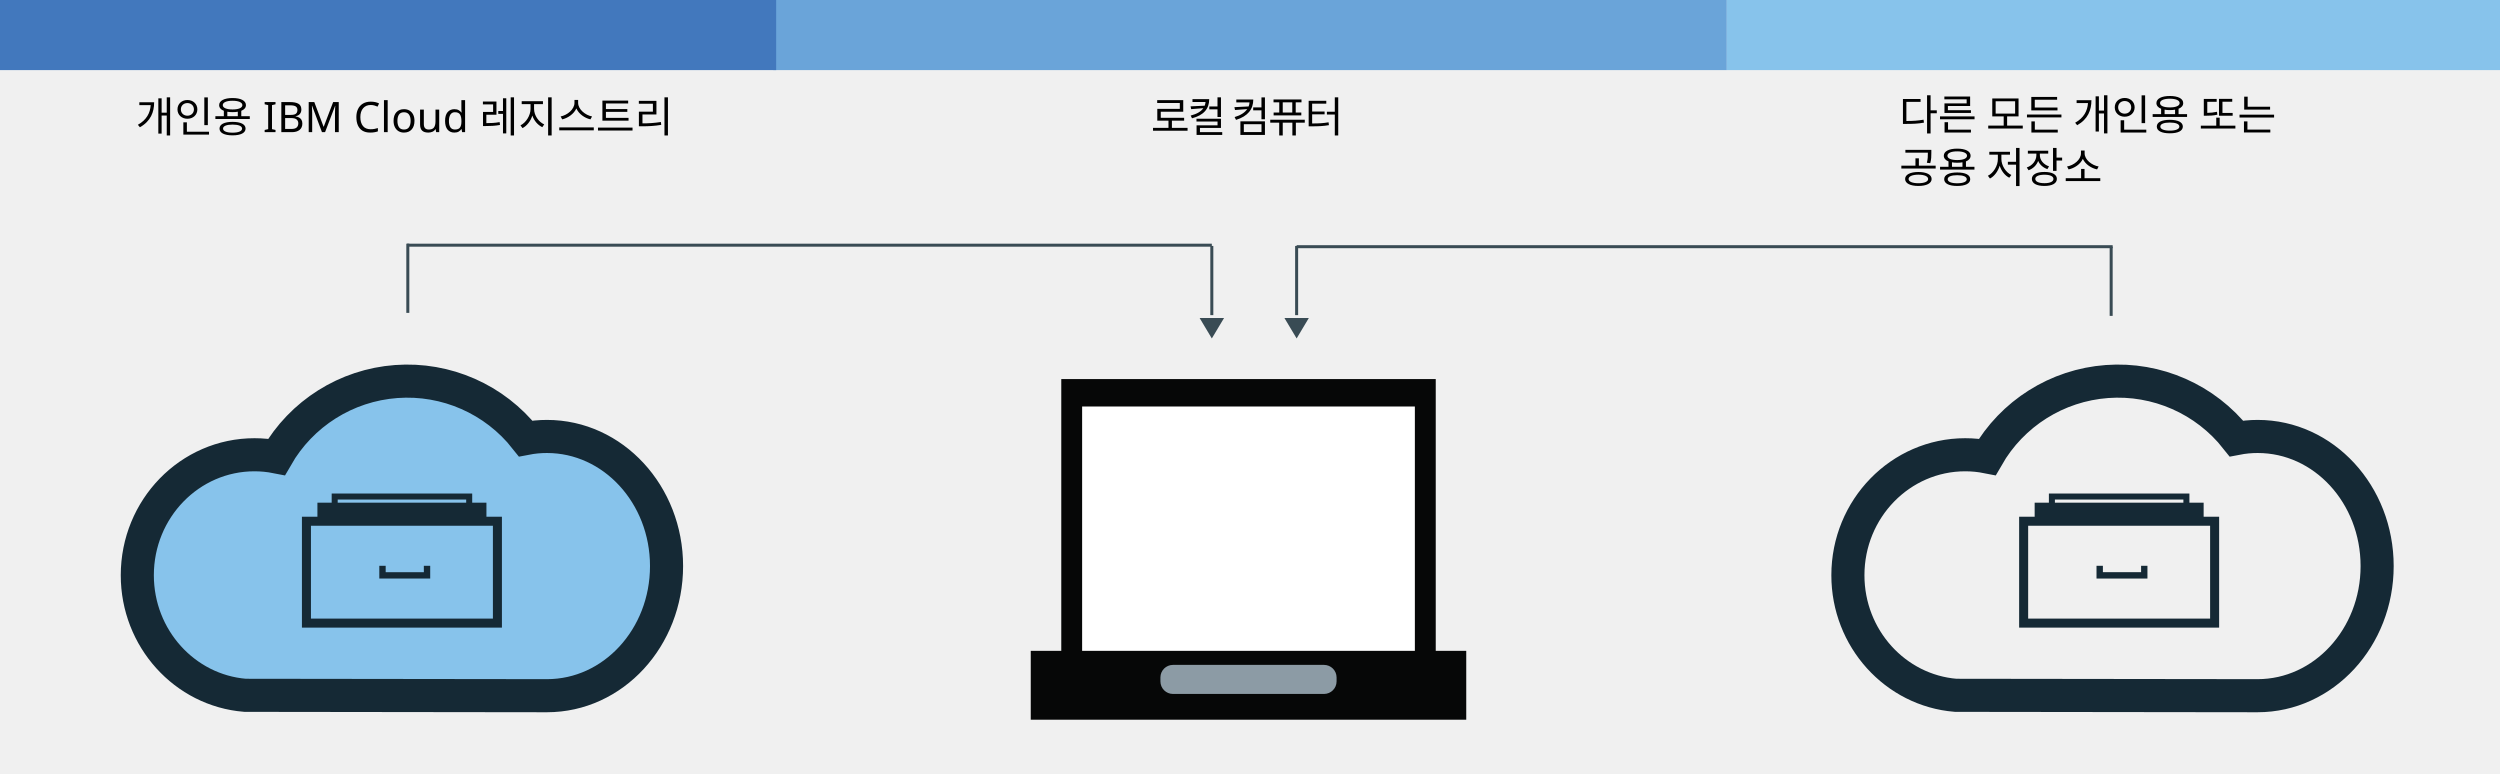
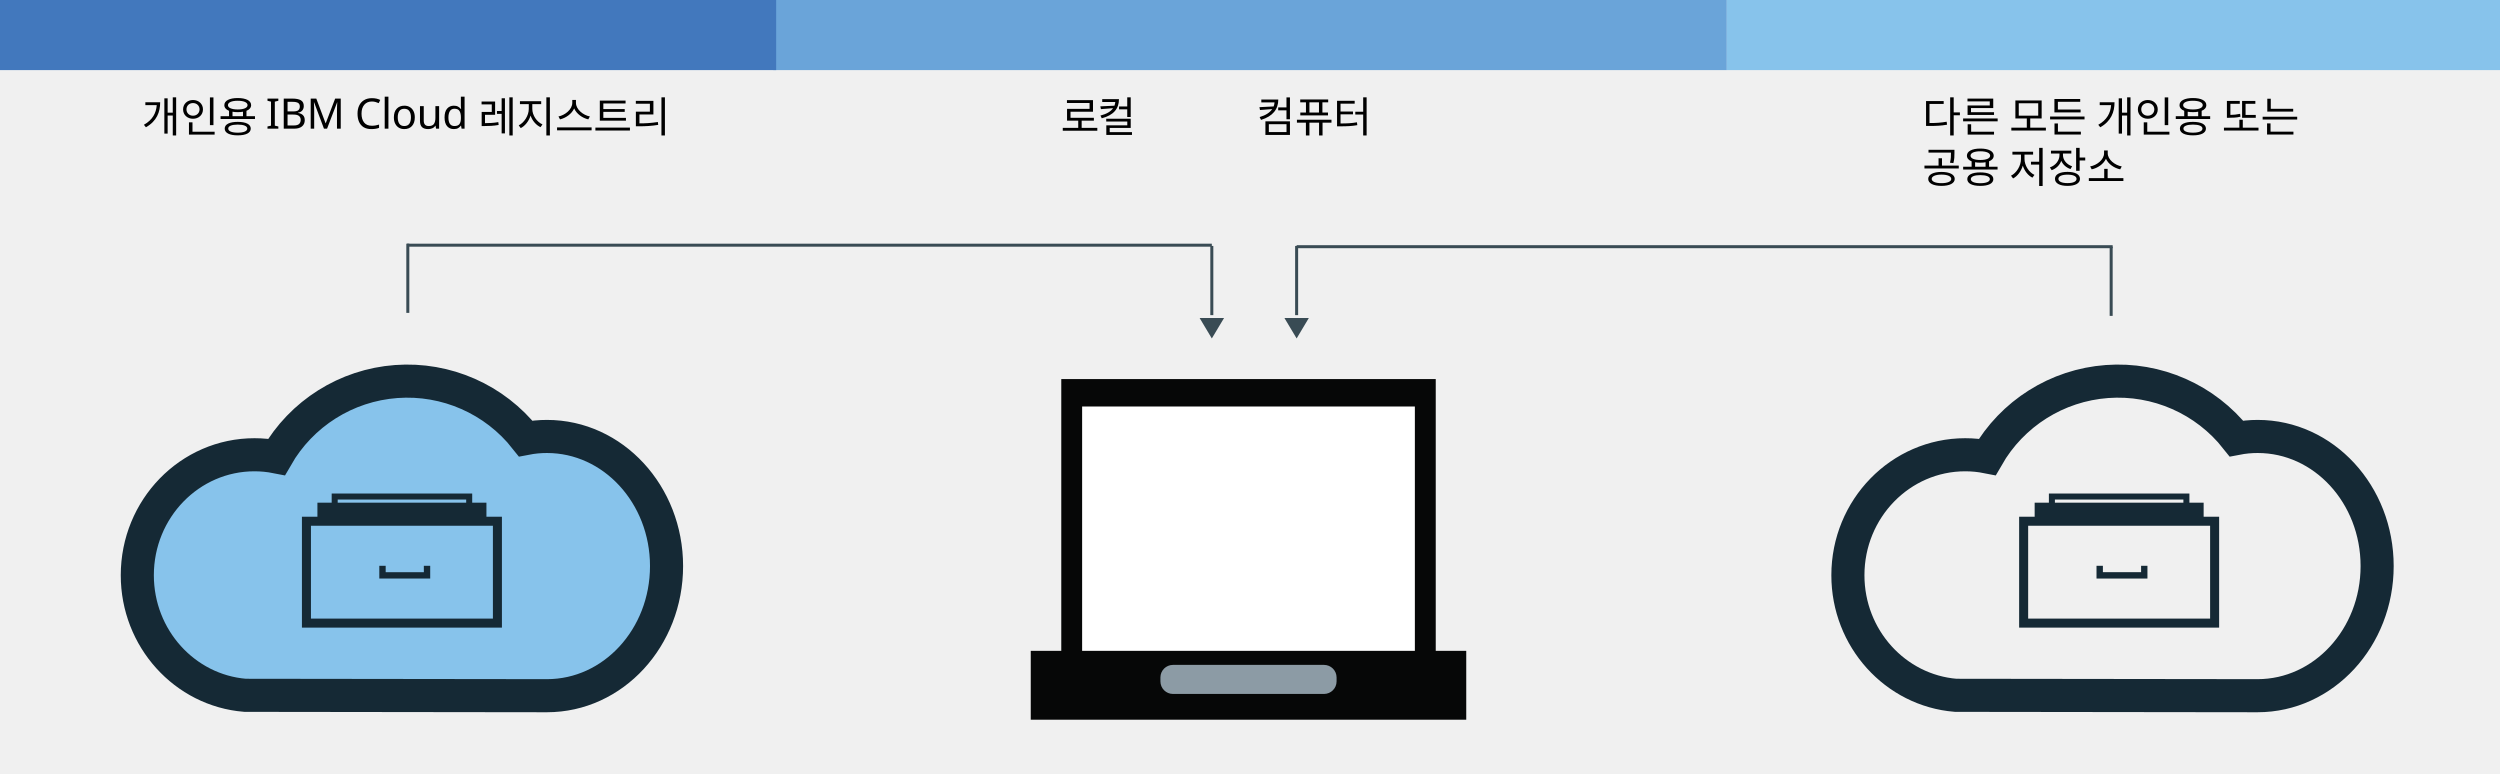
- <svg xmlns="http://www.w3.org/2000/svg" id="e8490e8d-5198-43d9-967b-1550870c008b" data-name="Layer 1" viewBox="0 0 831 257" version="1.1" width="100%" height="100%">
-   <defs id="defs114" />
+ <svg xmlns="http://www.w3.org/2000/svg" id="e8490e8d-5198-43d9-967b-1550870c008b" data-name="Layer 1" viewBox="0 0 831 257">
  <path id="8b69e98f-da03-42a8-bb5e-931546bb7bf3" data-name="&lt;Path&gt;" d="M257,0H574V23.3H257Z" fill="#6aa4d9" />
  <path id="a4f59d34-4662-45a9-bbaf-4d8c1aa01913" data-name="&lt;Path&gt;" d="M574,0H831V23.3H574Z" fill="#87c3eb" />
  <g id="fa65ea89-a329-46fb-b919-abccfdc2bd13" data-name="&lt;Group&gt;">
    <path id="5bcb0add-0494-4fdf-bb9d-5389099a83d9" data-name="&lt;Path&gt;" d="M406.88,105.7l-4.07,6.8-4.06-6.8Z" fill="#394b54" />
  </g>
  <path id="ed71e831-10c9-4ff9-8007-dd79df7df3be" data-name="&lt;Path&gt;" d="M0,0H258V23.3H0Z" fill="#4278bd" />
  <path id="8dfc0949-a118-4ad0-95e8-8ea302f480f8" data-name="&lt;Path&gt;" d="M402.81,81.5H135.31" fill="none" stroke="#394b54" stroke-miterlimit="10" />
-   <text font-size="14" style="font-size:14px;font-family:IBMPlexSans, 'IBM Plex Sans';isolation:isolate" id="text39" x="45.13" y="43.93">
-     <tspan style="font-style:normal;font-variant:normal;font-weight:normal;font-stretch:normal;font-family:Gulim;-inkscape-font-specification:Gulim" id="tspan4244">개인용</tspan>
-  IBM Cloud <tspan style="font-style:normal;font-variant:normal;font-weight:normal;font-stretch:normal;font-family:Gulim;-inkscape-font-specification:Gulim" id="tspan4246">레지스트리</tspan>
+   <text transform="translate(638.97 43.93)" font-size="14" font-family="IBMPlexSans, IBM Plex Sans" style="isolation:isolate">다른 모든 개인용 또는 <tspan x="8.97" y="0" letter-spacing="-0.01em"> </tspan>
+     <tspan x="16.81" y="0"> </tspan>
+     <tspan x="80.69" y="0" letter-spacing="-0.01em"> </tspan>
+     <tspan x="87.46" y="0" letter-spacing="0em"> </tspan>
+     <tspan x="94.93" y="0" letter-spacing="0em"> </tspan>
+     <tspan x="99.79" y="0" letter-spacing="0em"> </tspan>
+     <tspan x="0" y="16.8">공용 저장소</tspan>
+     <tspan x="41.85" y="16.8" letter-spacing="0em"> </tspan>
+     <tspan x="46.91" y="16.8"> </tspan>
+     <tspan x="80.88" y="16.8" letter-spacing="0em"> </tspan>
+     <tspan x="85.73" y="16.8"> </tspan>
+     <tspan x="93.57" y="16.8" letter-spacing="0.01em"> </tspan>
+     <tspan x="98.85" y="16.8"> </tspan>
  </text>
-   <text font-size="14" style="font-size:14px;font-family:IBMPlexSans, 'IBM Plex Sans';isolation:isolate" id="text65" x="382.56" y="43.93">
-     <tspan letter-spacing="-0.05em" id="tspan67" style="font-style:normal;font-variant:normal;font-weight:normal;font-stretch:normal;font-family:Gulim;-inkscape-font-specification:Gulim;letter-spacing:-0.05em">로컬 컴퓨터</tspan>
+   <text transform="translate(47.13 43.93)" font-size="14" font-family="IBMPlexSans, IBM Plex Sans" style="isolation:isolate">
+     <tspan letter-spacing="-0.01em">개인용 IBM Cloud 레지스트리</tspan>
+     <tspan x="8.34" y="0" letter-spacing="0em"> </tspan>
+     <tspan x="16.98" y="0" letter-spacing="-0.01em"> </tspan>
+     <tspan x="23.74" y="0"> </tspan>
+     <tspan x="31.22" y="0" letter-spacing="0em"> </tspan>
+     <tspan x="36.08" y="0"> </tspan>
+     <tspan x="116.2" y="0" letter-spacing="0em"> </tspan>
+     <tspan x="121.27" y="0"> </tspan>
+     <tspan x="139.84" y="0" letter-spacing="-0.01em"> </tspan>
+     <tspan x="146.56" y="0"> </tspan>
+     <tspan x="151.48" y="0" letter-spacing="0.01em"> </tspan>
+     <tspan x="156.76" y="0"> </tspan>
+   </text>
+   <text transform="translate(352.56 43.93)" font-size="14" font-family="IBMPlexSans, IBM Plex Sans" style="isolation:isolate">
+     <tspan letter-spacing="-0.05em">로컬</tspan>
+     <tspan x="7.6" y="0"> </tspan>
+     <tspan x="65.11" y="0" letter-spacing="-0.01em">컴퓨터</tspan>
+     <tspan x="72.07" y="0"> </tspan>
+     <tspan x="108.2" y="0" letter-spacing="0em"> </tspan>
+     <tspan x="113.06" y="0" letter-spacing="0em"> </tspan>
  </text>
  <path id="7a9f1b09-23e5-4d1a-836c-681bfbee8a1b" data-name="&lt;Path&gt;" d="M701.75,82v23" fill="none" stroke="#394b54" stroke-miterlimit="10" />
  <path id="5c3d264d-481a-4257-b90b-f072cb96571c" data-name="&lt;Path&gt;" d="M402.81,81.75v23" fill="none" stroke="#394b54" stroke-miterlimit="10" />
  <g id="24929a33-c60f-4ac1-a4c9-dd2b013fcfec" data-name="&lt;Group&gt;">
    <path id="bbde98b1-ef22-499b-8dcd-6d67478ddd15" data-name="&lt;Path&gt;" d="M426.94,105.7l4.06,6.8,4.06-6.8Z" fill="#394b54" />
  </g>
  <path id="4b0231f8-6719-46ad-96fc-79eb7665732d" data-name="&lt;Path&gt;" d="M431,81.75v23" fill="none" stroke="#394b54" stroke-miterlimit="10" />
  <path id="87af3fe2-74cb-44aa-a5ab-e14b1aa58778" data-name="&lt;Path&gt;" d="M135.56,81v23" fill="none" stroke="#394b54" stroke-miterlimit="10" />
  <path id="d762aa00-b2f3-4f58-a310-3ac7282a91ac" data-name="&lt;Path&gt;" d="M431,82H702.25" fill="none" stroke="#394b54" stroke-miterlimit="10" />
-   <rect x="119.81" y="71" width="15.5" height="19.5" transform="translate(255.13 161.5) rotate(-180)" fill="none" id="rect86" />
+   <rect x="119.81" y="71" width="15.5" height="19.5" transform="translate(255.13 161.5) rotate(-180)" fill="none" />
  <path id="3d77c569-fbe6-4582-92db-2654f1f7870c" data-name="&lt;Path&gt;" d="M181.82,145.08a36.89,36.89,0,0,0-7.09.68,50.09,50.09,0,0,0-82.8,6.12,37.83,37.83,0,0,0-7.34-.72c-21.52,0-38.95,17.93-38.95,40.05,0,21,15.77,38.28,35.83,39.91l100.13.13h.22c22,0,39.74-19.29,39.74-43.09S203.77,145.08,181.82,145.08Z" fill="#87c3eb" stroke="#152935" stroke-miterlimit="10" stroke-width="11" />
  <path id="d18ea59c-1c7a-460c-b05b-3543543347cb" data-name="&lt;Path&gt;" d="M750.47,145.08a36.89,36.89,0,0,0-7.09.68,50.09,50.09,0,0,0-82.8,6.12,37.83,37.83,0,0,0-7.34-.72c-21.52,0-39,17.93-39,40.05,0,21,15.77,38.28,35.83,39.91l100.13.13h.22c21.95,0,39.74-19.29,39.74-43.09S772.42,145.08,750.47,145.08Z" fill="none" stroke="#152935" stroke-miterlimit="10" stroke-width="11" />
  <rect id="6ea524ae-924b-4773-9340-ecf98f966d8c" data-name="&lt;Rectangle&gt;" x="352.77" y="126" width="124.47" height="90.67" fill="#060707" />
  <g id="63b3a8bd-56e1-4376-9d54-b8baf7f8c6ce" data-name="&lt;Group&gt;">
    <rect id="03c9ae76-0cca-4099-8c3c-9aa107e5e870" data-name="&lt;Rectangle&gt;" x="361.89" y="137.31" width="106.23" height="77.38" fill="#fff" />
    <path id="88e0b1d6-61e1-4b65-9310-5e09320993b5" data-name="&lt;Compound Path&gt;" d="M470.3,216.88H359.7V135.12H470.3ZM364.08,212.5H465.92v-73H364.08Z" fill="#fff" />
  </g>
  <rect id="384e6bc0-f0bb-4876-8b06-b83fc3075626" data-name="&lt;Rectangle&gt;" x="342.62" y="216.34" width="144.76" height="22.89" fill="#060707" />
  <rect id="fc8bfb25-d384-4773-bdf5-45a366edf0a1" data-name="&lt;Rectangle&gt;" x="385.72" y="221.01" width="58.56" height="9.66" rx="4.18" ry="4.18" fill="#8c9ba5" />
-   <rect x="672.66" y="173.26" width="63.48" height="33.86" fill="none" stroke="#152935" stroke-miterlimit="10" stroke-width="3" id="rect96" />
-   <line x1="676.32" y1="170.09" x2="732.49" y2="170.09" fill="none" stroke="#152935" stroke-miterlimit="10" stroke-width="6" id="line98" />
-   <rect x="682.05" y="165.05" width="44.71" height="5.03" fill="none" stroke="#152935" stroke-miterlimit="10" stroke-width="2" id="rect100" />
-   <path d="M711.7,190.19H699v-2.12h-2.12v4.24h16.93v-4.24H711.7Z" fill="#152935" id="path102" />
-   <rect x="101.86" y="173.26" width="63.48" height="33.86" fill="none" stroke="#152935" stroke-miterlimit="10" stroke-width="3" id="rect104" />
-   <line x1="105.51" y1="170.09" x2="161.69" y2="170.09" fill="none" stroke="#152935" stroke-miterlimit="10" stroke-width="6" id="line106" />
-   <rect x="111.25" y="165.05" width="44.71" height="5.03" fill="none" stroke="#152935" stroke-miterlimit="10" stroke-width="2" id="rect108" />
-   <path d="M140.89,190.19H128.2v-2.12h-2.12v4.24H143v-4.24h-2.12Z" fill="#152935" id="path110" />
-   <text xml:space="preserve" style="font-size:17px;font-style:normal;font-variant:normal;font-weight:normal;font-stretch:normal;text-align:start;line-height:125%;letter-spacing:0px;word-spacing:0px;writing-mode:lr-tb;text-anchor:start;fill:#000000;fill-opacity:1;stroke:none;font-family:Gulim;-inkscape-font-specification:Gulim" x="631.291" y="43.249" id="text3023">
-     <tspan id="tspan3025" x="631.291" y="43.249" style="font-size:14px">다른 모든 개인용 또는</tspan>
-     <tspan x="631.291" y="60.749" style="font-size:14px" id="tspan3027">공용 저장소</tspan>
-   </text>
+   <rect x="672.66" y="173.26" width="63.48" height="33.86" fill="none" stroke="#152935" stroke-miterlimit="10" stroke-width="3" />
+   <line x1="676.32" y1="170.09" x2="732.49" y2="170.09" fill="none" stroke="#152935" stroke-miterlimit="10" stroke-width="6" />
+   <rect x="682.05" y="165.05" width="44.71" height="5.03" fill="none" stroke="#152935" stroke-miterlimit="10" stroke-width="2" />
+   <path d="M711.7,190.19H699v-2.12h-2.12v4.24h16.93v-4.24H711.7Z" fill="#152935" />
+   <rect x="101.86" y="173.26" width="63.48" height="33.86" fill="none" stroke="#152935" stroke-miterlimit="10" stroke-width="3" />
+   <line x1="105.51" y1="170.09" x2="161.69" y2="170.09" fill="none" stroke="#152935" stroke-miterlimit="10" stroke-width="6" />
+   <rect x="111.25" y="165.05" width="44.71" height="5.03" fill="none" stroke="#152935" stroke-miterlimit="10" stroke-width="2" />
+   <path d="M140.89,190.19H128.2v-2.12h-2.12v4.24H143v-4.24h-2.12Z" fill="#152935" />
</svg>
